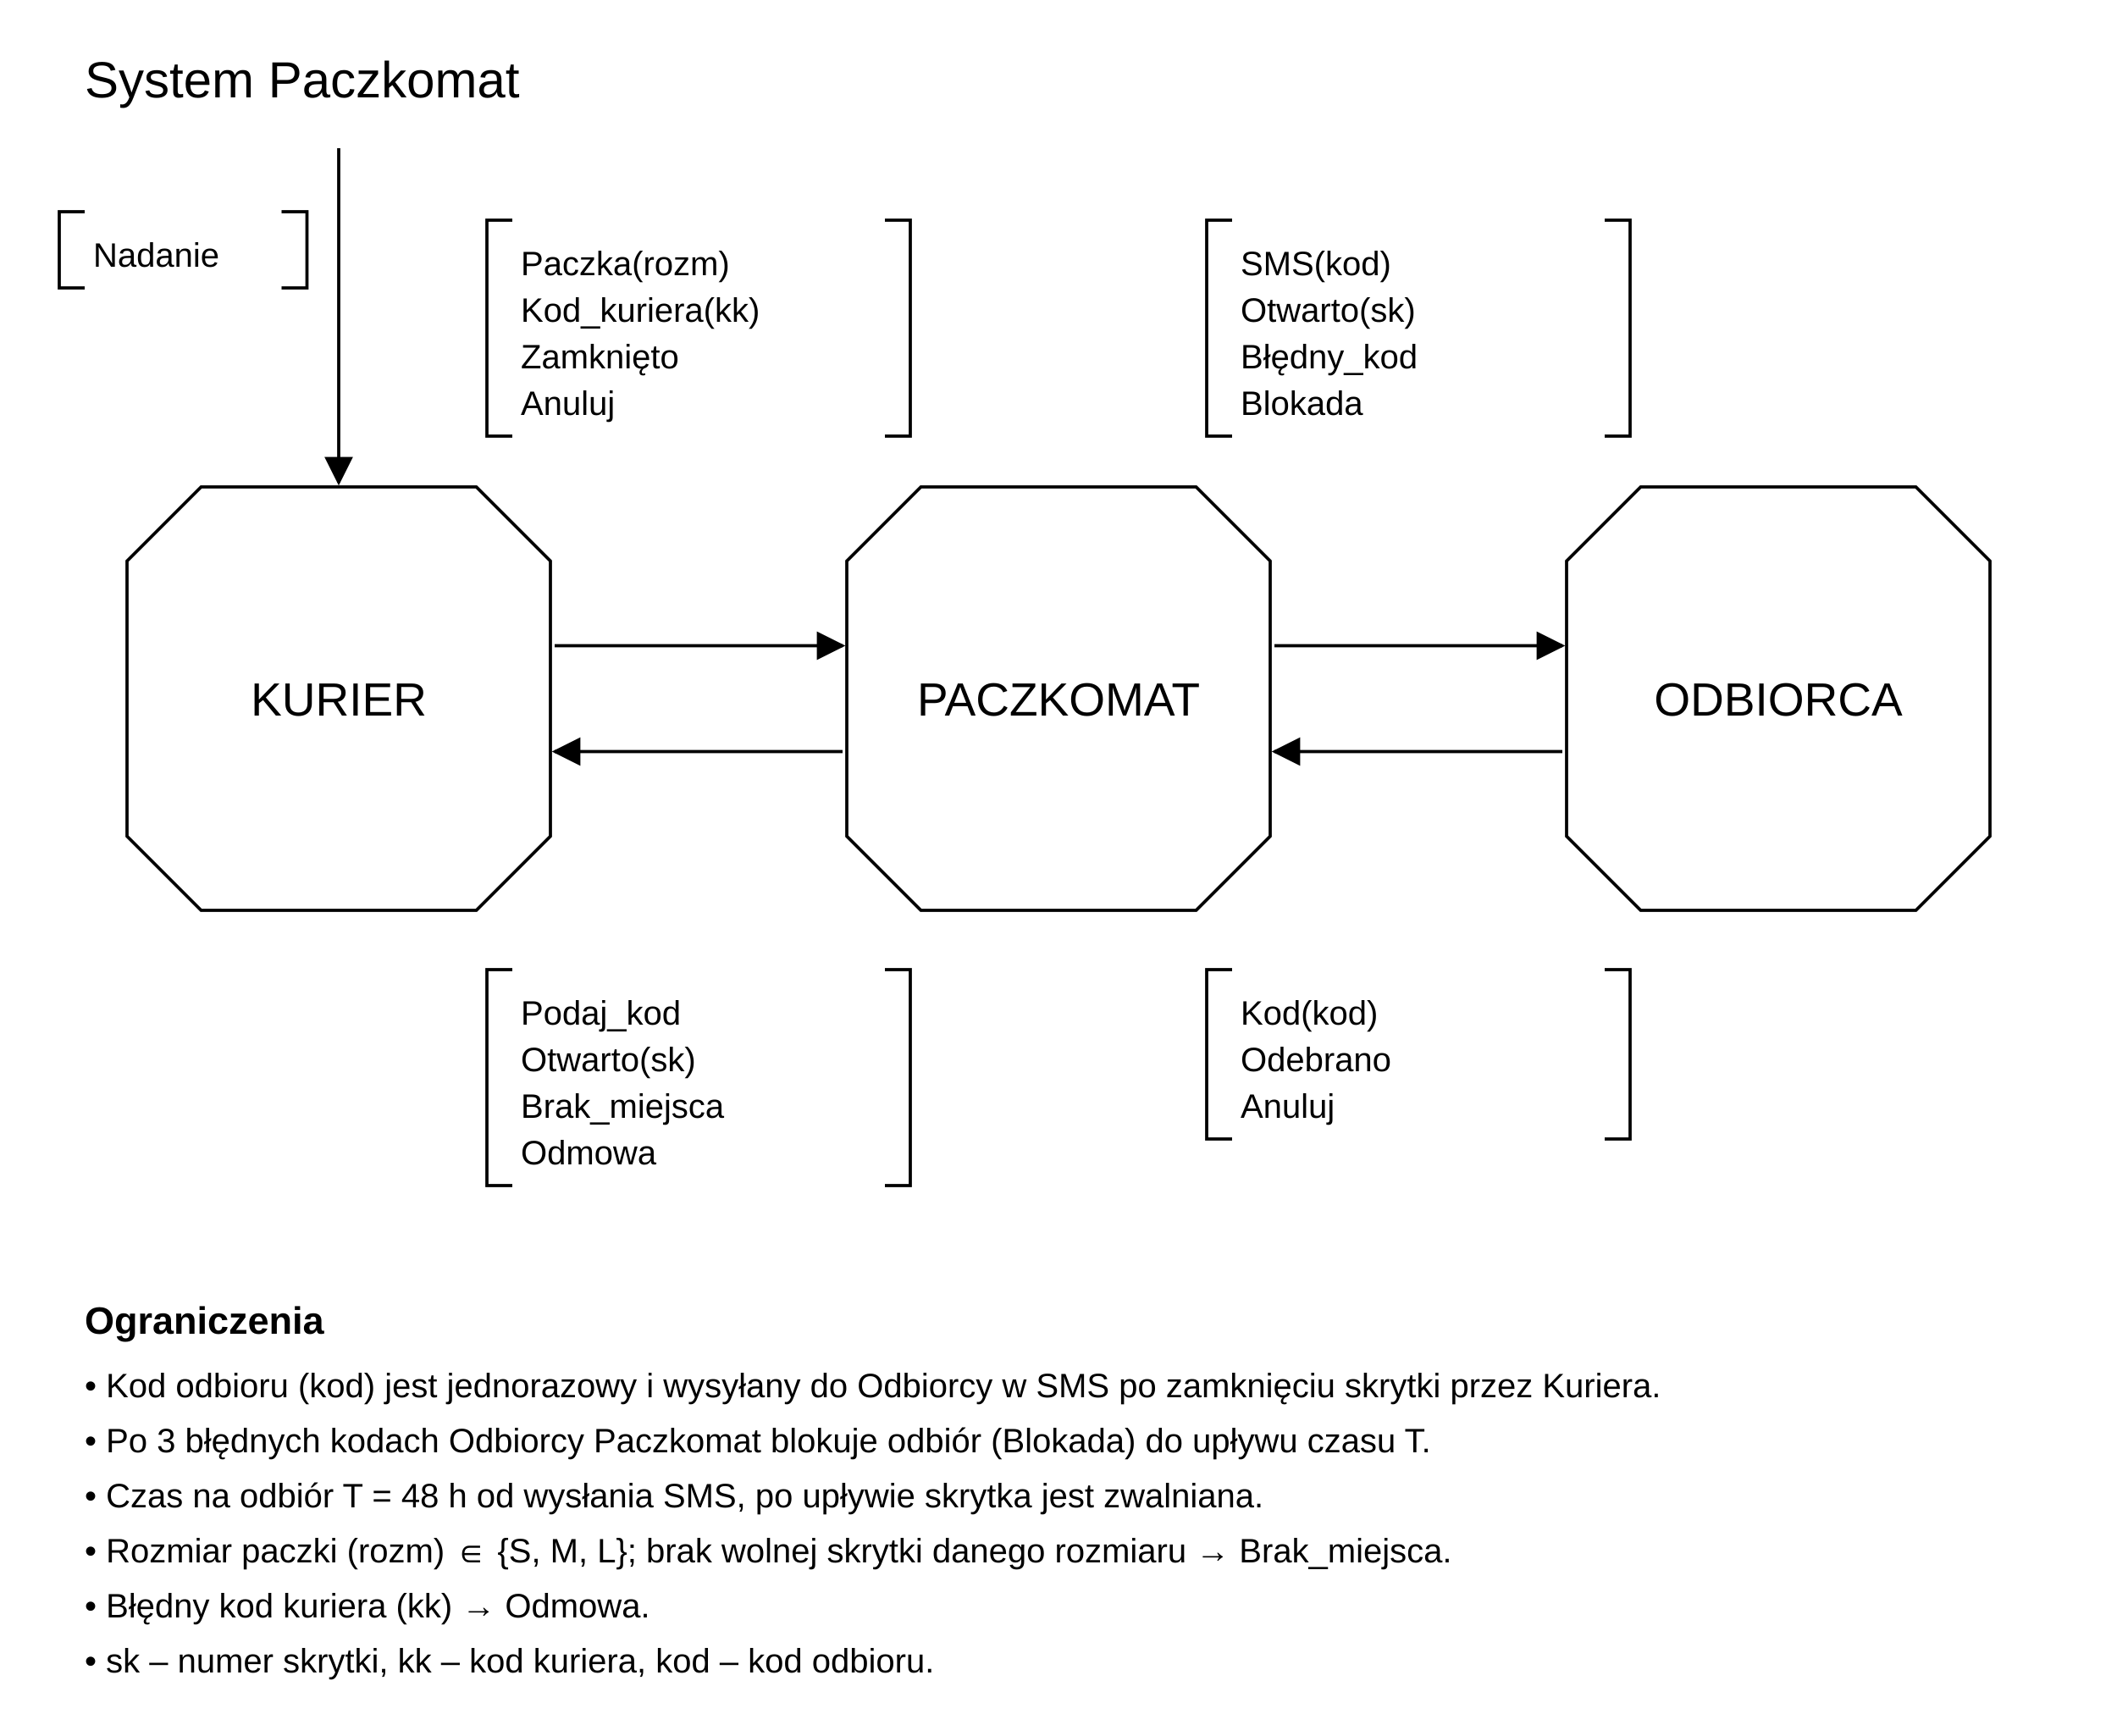
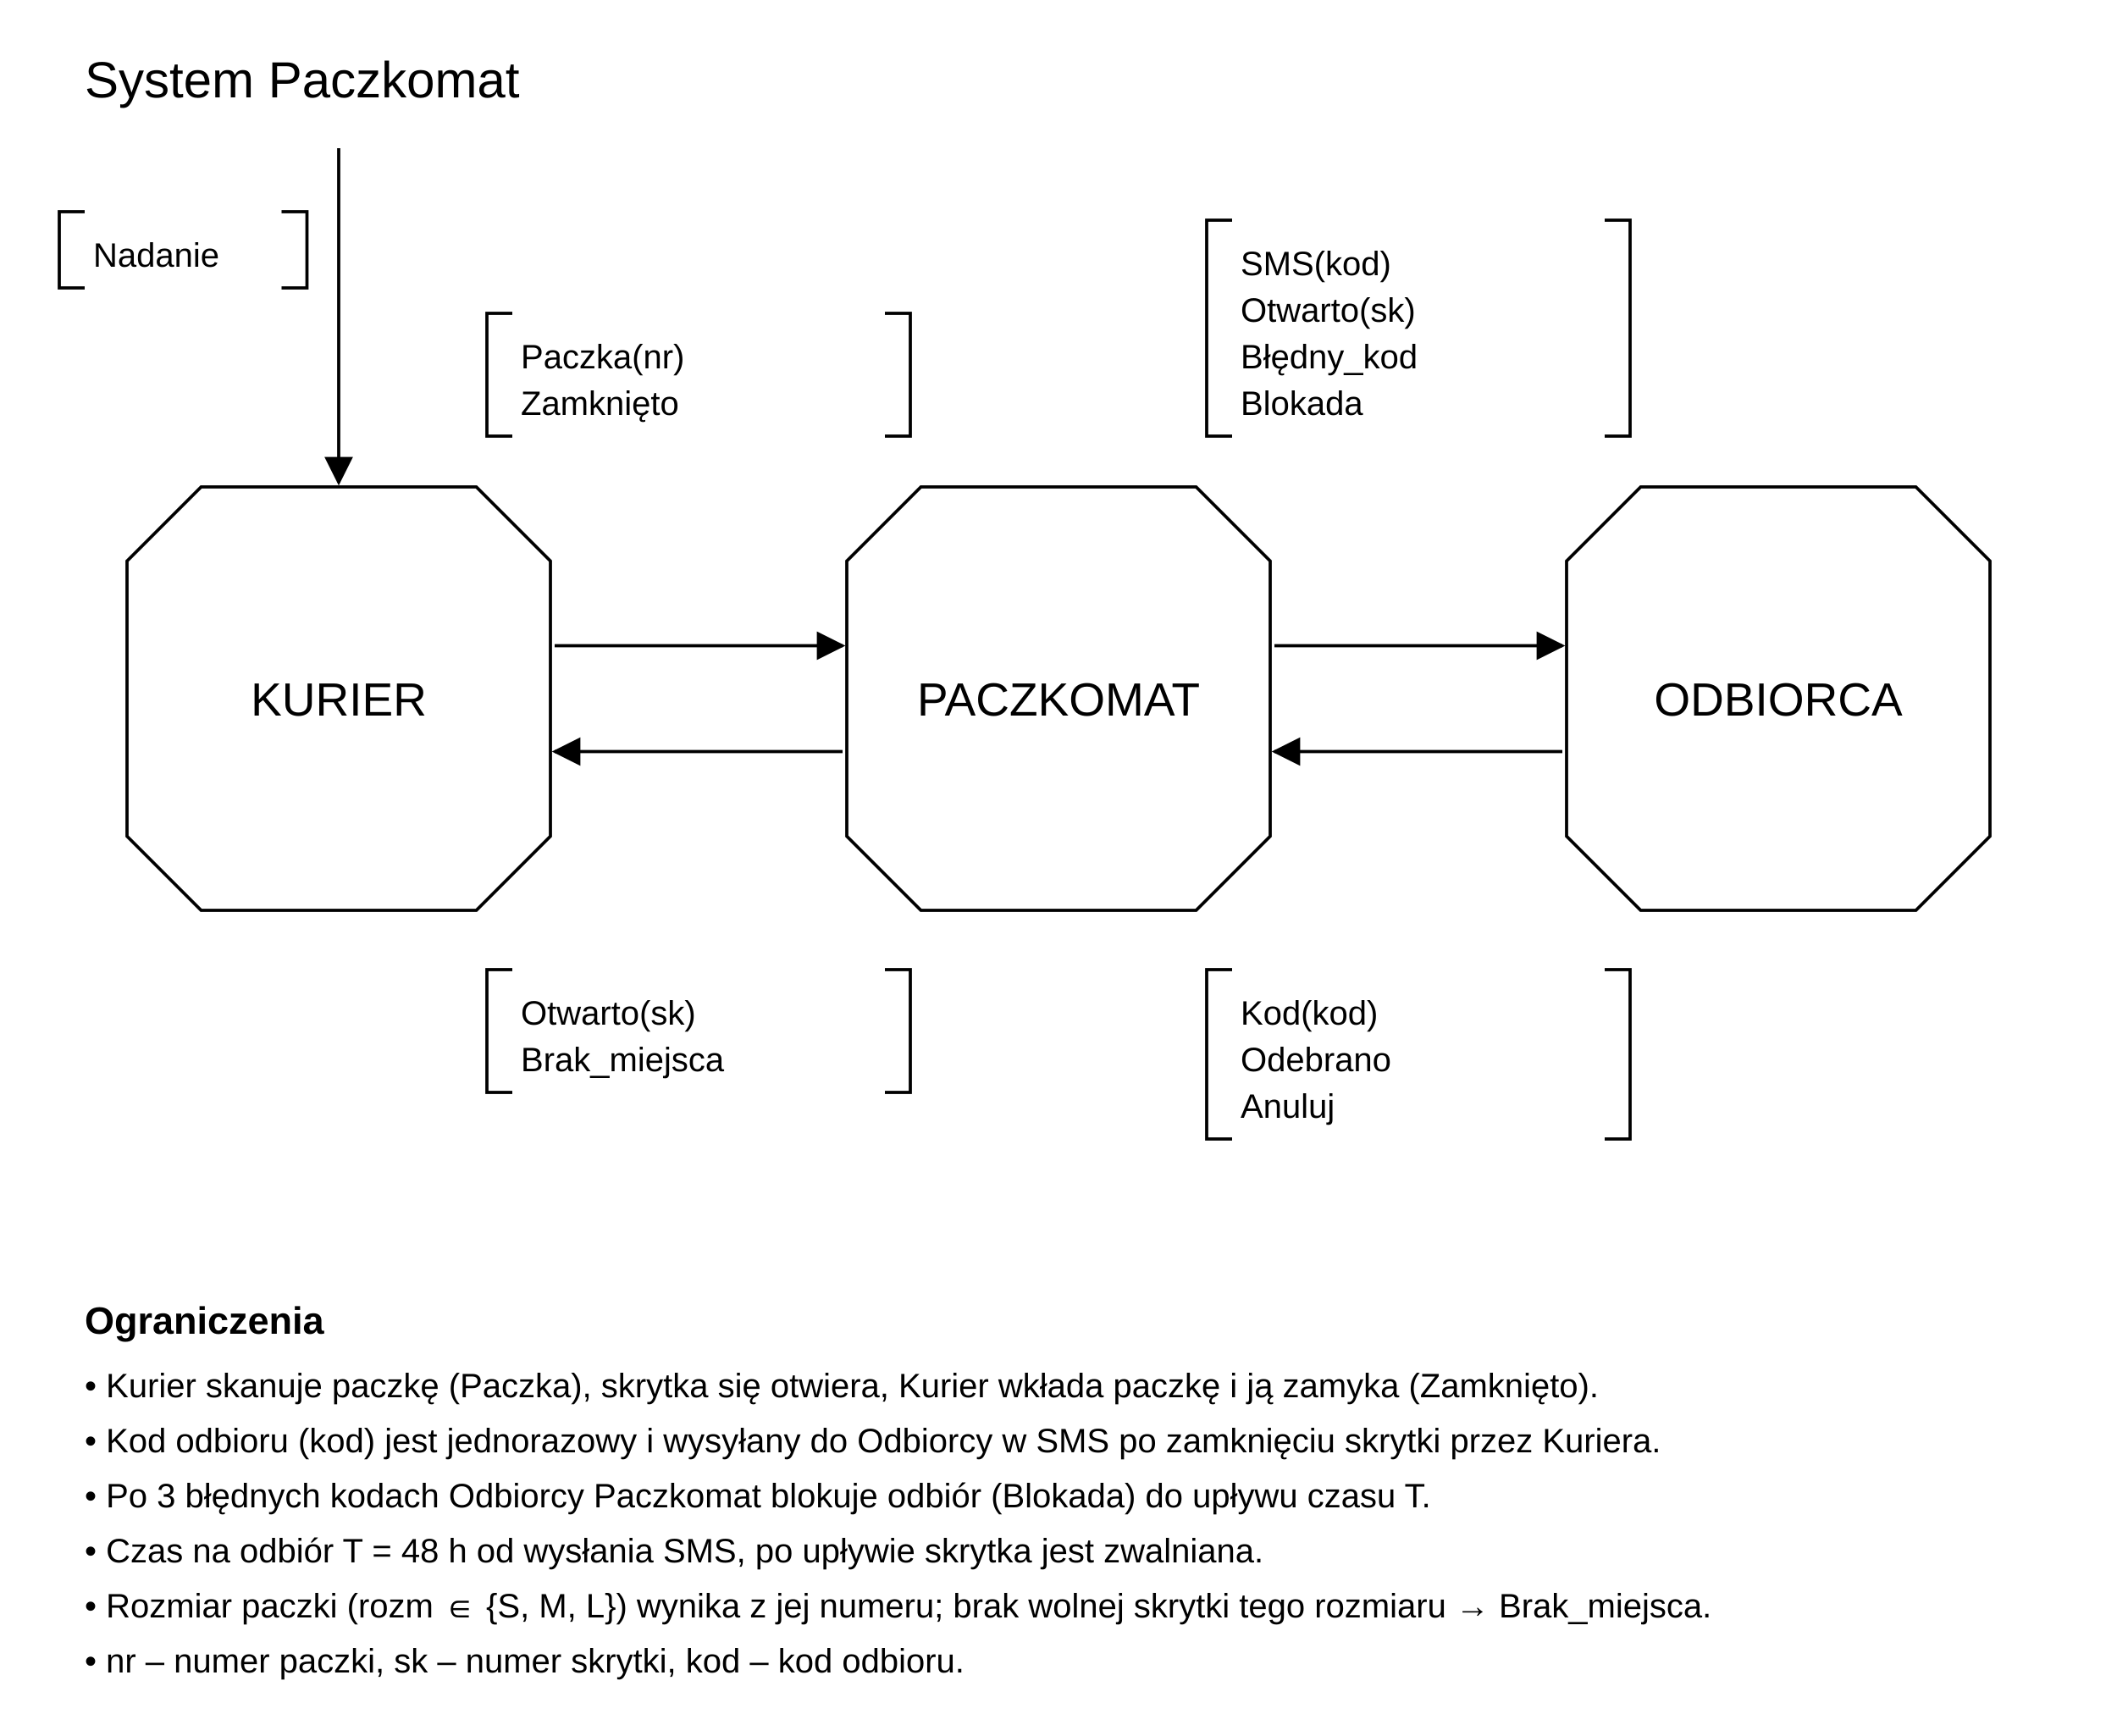
<svg xmlns="http://www.w3.org/2000/svg" viewBox="0 0 1000 820" width="1000" height="820" font-family="Arial, Helvetica, sans-serif">
  <defs>
    <marker id="arr" viewBox="0 0 10 10" refX="9" refY="5" markerWidth="9" markerHeight="9" orient="auto-start-reverse">
      <path d="M0,0 L10,5 L0,10 z" fill="#000" />
    </marker>
  </defs>
  <rect x="0" y="0" width="1000" height="1000" fill="#fff" />
  <text x="40" y="46" font-size="24">System Paczkomat</text>
  <g fill="#fff" stroke="#000" stroke-width="1.5">
    <polygon points="95,230 225,230 260,265 260,395 225,430 95,430 60,395 60,265" />
    <polygon points="435,230 565,230 600,265 600,395 565,430 435,430 400,395 400,265" />
    <polygon points="775,230 905,230 940,265 940,395 905,430 775,430 740,395 740,265" />
  </g>
  <g font-size="22" text-anchor="middle">
    <text x="160" y="338">KURIER</text>
    <text x="500" y="338">PACZKOMAT</text>
    <text x="840" y="338">ODBIORCA</text>
  </g>
  <line x1="160" y1="70" x2="160" y2="228" stroke="#000" stroke-width="1.5" marker-end="url(#arr)" />
  <path d="M40,100 H28 V136 H40 M133,100 H145 V136 H133" fill="none" stroke="#000" stroke-width="1.5" />
  <text x="44" y="126" font-size="16">Nadanie</text>
  <g stroke="#000" stroke-width="1.5" fill="none">
    <line x1="262" y1="305" x2="398" y2="305" marker-end="url(#arr)" />
    <line x1="398" y1="355" x2="262" y2="355" marker-end="url(#arr)" />
    <line x1="602" y1="305" x2="738" y2="305" marker-end="url(#arr)" />
    <line x1="738" y1="355" x2="602" y2="355" marker-end="url(#arr)" />
  </g>
-   <path d="M242,104 H230 V206 H242 M418,104 H430 V206 H418" fill="none" stroke="#000" stroke-width="1.5" />
-   <text x="246" y="130" font-size="16">Paczka(rozm)</text>
-   <text x="246" y="152" font-size="16">Kod_kuriera(kk)</text>
-   <text x="246" y="174" font-size="16">Zamknięto</text>
-   <text x="246" y="196" font-size="16">Anuluj</text>
-   <path d="M242,458 H230 V560 H242 M418,458 H430 V560 H418" fill="none" stroke="#000" stroke-width="1.5" />
-   <text x="246" y="484" font-size="16">Podaj_kod</text>
-   <text x="246" y="506" font-size="16">Otwarto(sk)</text>
-   <text x="246" y="528" font-size="16">Brak_miejsca</text>
-   <text x="246" y="550" font-size="16">Odmowa</text>
+   <path d="M242,148 H230 V206 H242 M418,148 H430 V206 H418" fill="none" stroke="#000" stroke-width="1.5" />
+   <text x="246" y="174" font-size="16">Paczka(nr)</text>
+   <text x="246" y="196" font-size="16">Zamknięto</text>
+   <path d="M242,458 H230 V516 H242 M418,458 H430 V516 H418" fill="none" stroke="#000" stroke-width="1.5" />
+   <text x="246" y="484" font-size="16">Otwarto(sk)</text>
+   <text x="246" y="506" font-size="16">Brak_miejsca</text>
  <path d="M582,104 H570 V206 H582 M758,104 H770 V206 H758" fill="none" stroke="#000" stroke-width="1.5" />
  <text x="586" y="130" font-size="16">SMS(kod)</text>
  <text x="586" y="152" font-size="16">Otwarto(sk)</text>
  <text x="586" y="174" font-size="16">Błędny_kod</text>
  <text x="586" y="196" font-size="16">Blokada</text>
  <path d="M582,458 H570 V538 H582 M758,458 H770 V538 H758" fill="none" stroke="#000" stroke-width="1.5" />
  <text x="586" y="484" font-size="16">Kod(kod)</text>
  <text x="586" y="506" font-size="16">Odebrano</text>
  <text x="586" y="528" font-size="16">Anuluj</text>
  <text x="40" y="630" font-size="18" font-weight="bold">Ograniczenia</text>
-   <text x="40" y="660" font-size="16">• Kod odbioru (kod) jest jednorazowy i wysyłany do Odbiorcy w SMS po zamknięciu skrytki przez Kuriera.</text>
-   <text x="40" y="686" font-size="16">• Po 3 błędnych kodach Odbiorcy Paczkomat blokuje odbiór (Blokada) do upływu czasu T.</text>
-   <text x="40" y="712" font-size="16">• Czas na odbiór T = 48 h od wysłania SMS, po upływie skrytka jest zwalniana.</text>
-   <text x="40" y="738" font-size="16">• Rozmiar paczki (rozm) ∈ {S, M, L}; brak wolnej skrytki danego rozmiaru → Brak_miejsca.</text>
-   <text x="40" y="764" font-size="16">• Błędny kod kuriera (kk) → Odmowa.</text>
-   <text x="40" y="790" font-size="16">• sk – numer skrytki, kk – kod kuriera, kod – kod odbioru.</text>
+   <text x="40" y="660" font-size="16">• Kurier skanuje paczkę (Paczka), skrytka się otwiera, Kurier wkłada paczkę i ją zamyka (Zamknięto).</text>
+   <text x="40" y="686" font-size="16">• Kod odbioru (kod) jest jednorazowy i wysyłany do Odbiorcy w SMS po zamknięciu skrytki przez Kuriera.</text>
+   <text x="40" y="712" font-size="16">• Po 3 błędnych kodach Odbiorcy Paczkomat blokuje odbiór (Blokada) do upływu czasu T.</text>
+   <text x="40" y="738" font-size="16">• Czas na odbiór T = 48 h od wysłania SMS, po upływie skrytka jest zwalniana.</text>
+   <text x="40" y="764" font-size="16">• Rozmiar paczki (rozm ∈ {S, M, L}) wynika z jej numeru; brak wolnej skrytki tego rozmiaru → Brak_miejsca.</text>
+   <text x="40" y="790" font-size="16">• nr – numer paczki, sk – numer skrytki, kod – kod odbioru.</text>
</svg>
